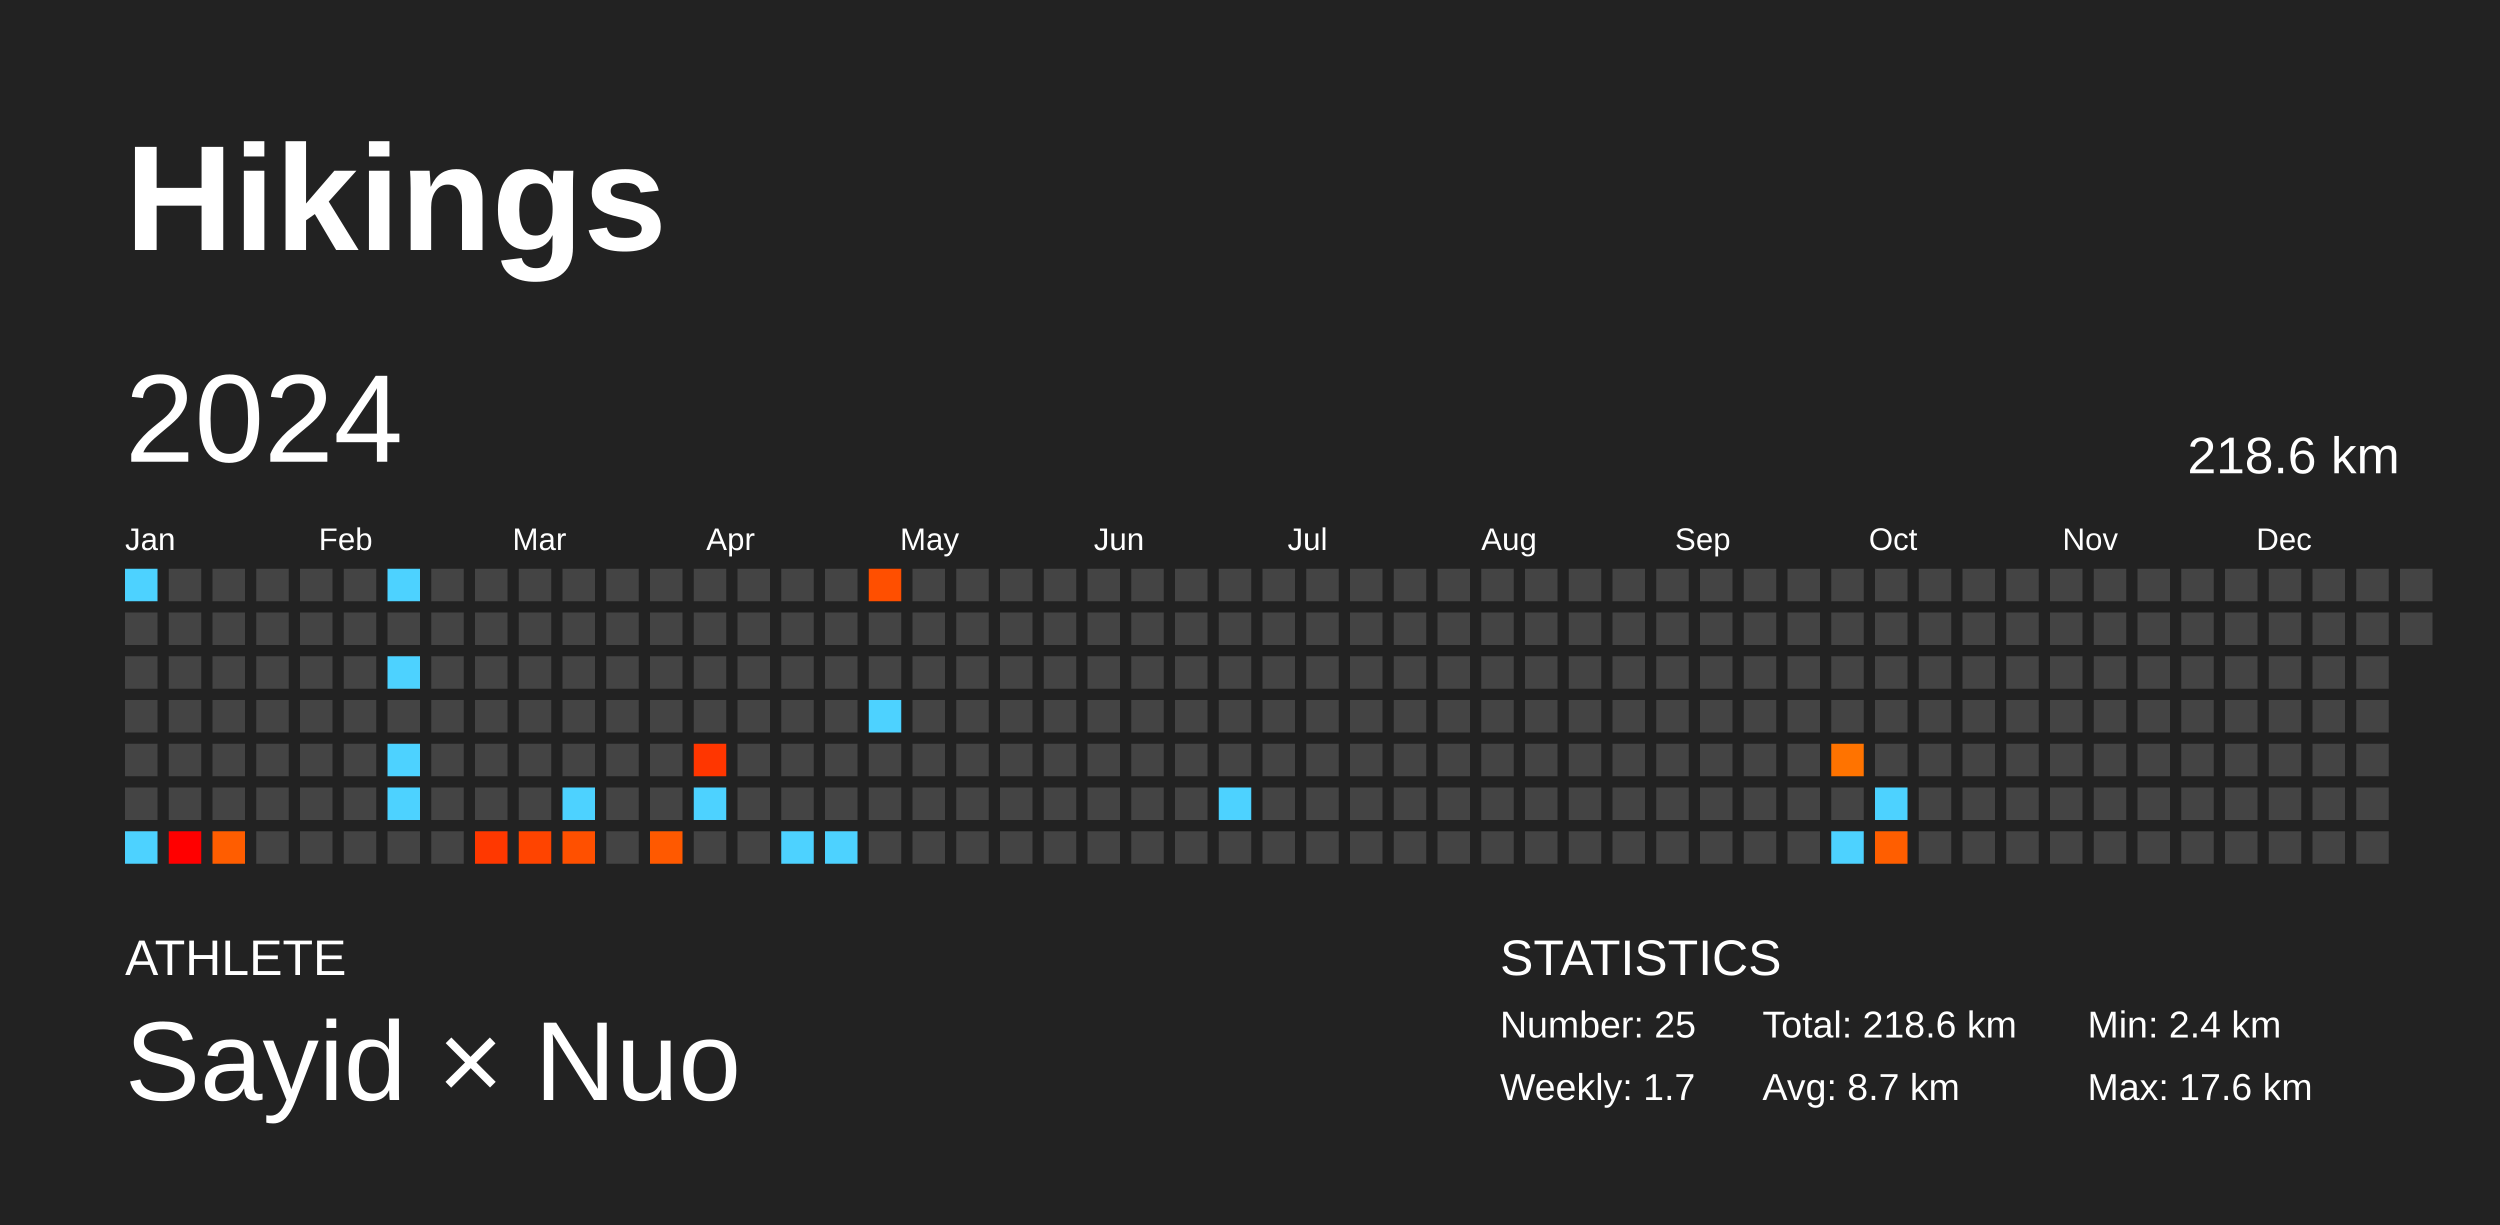
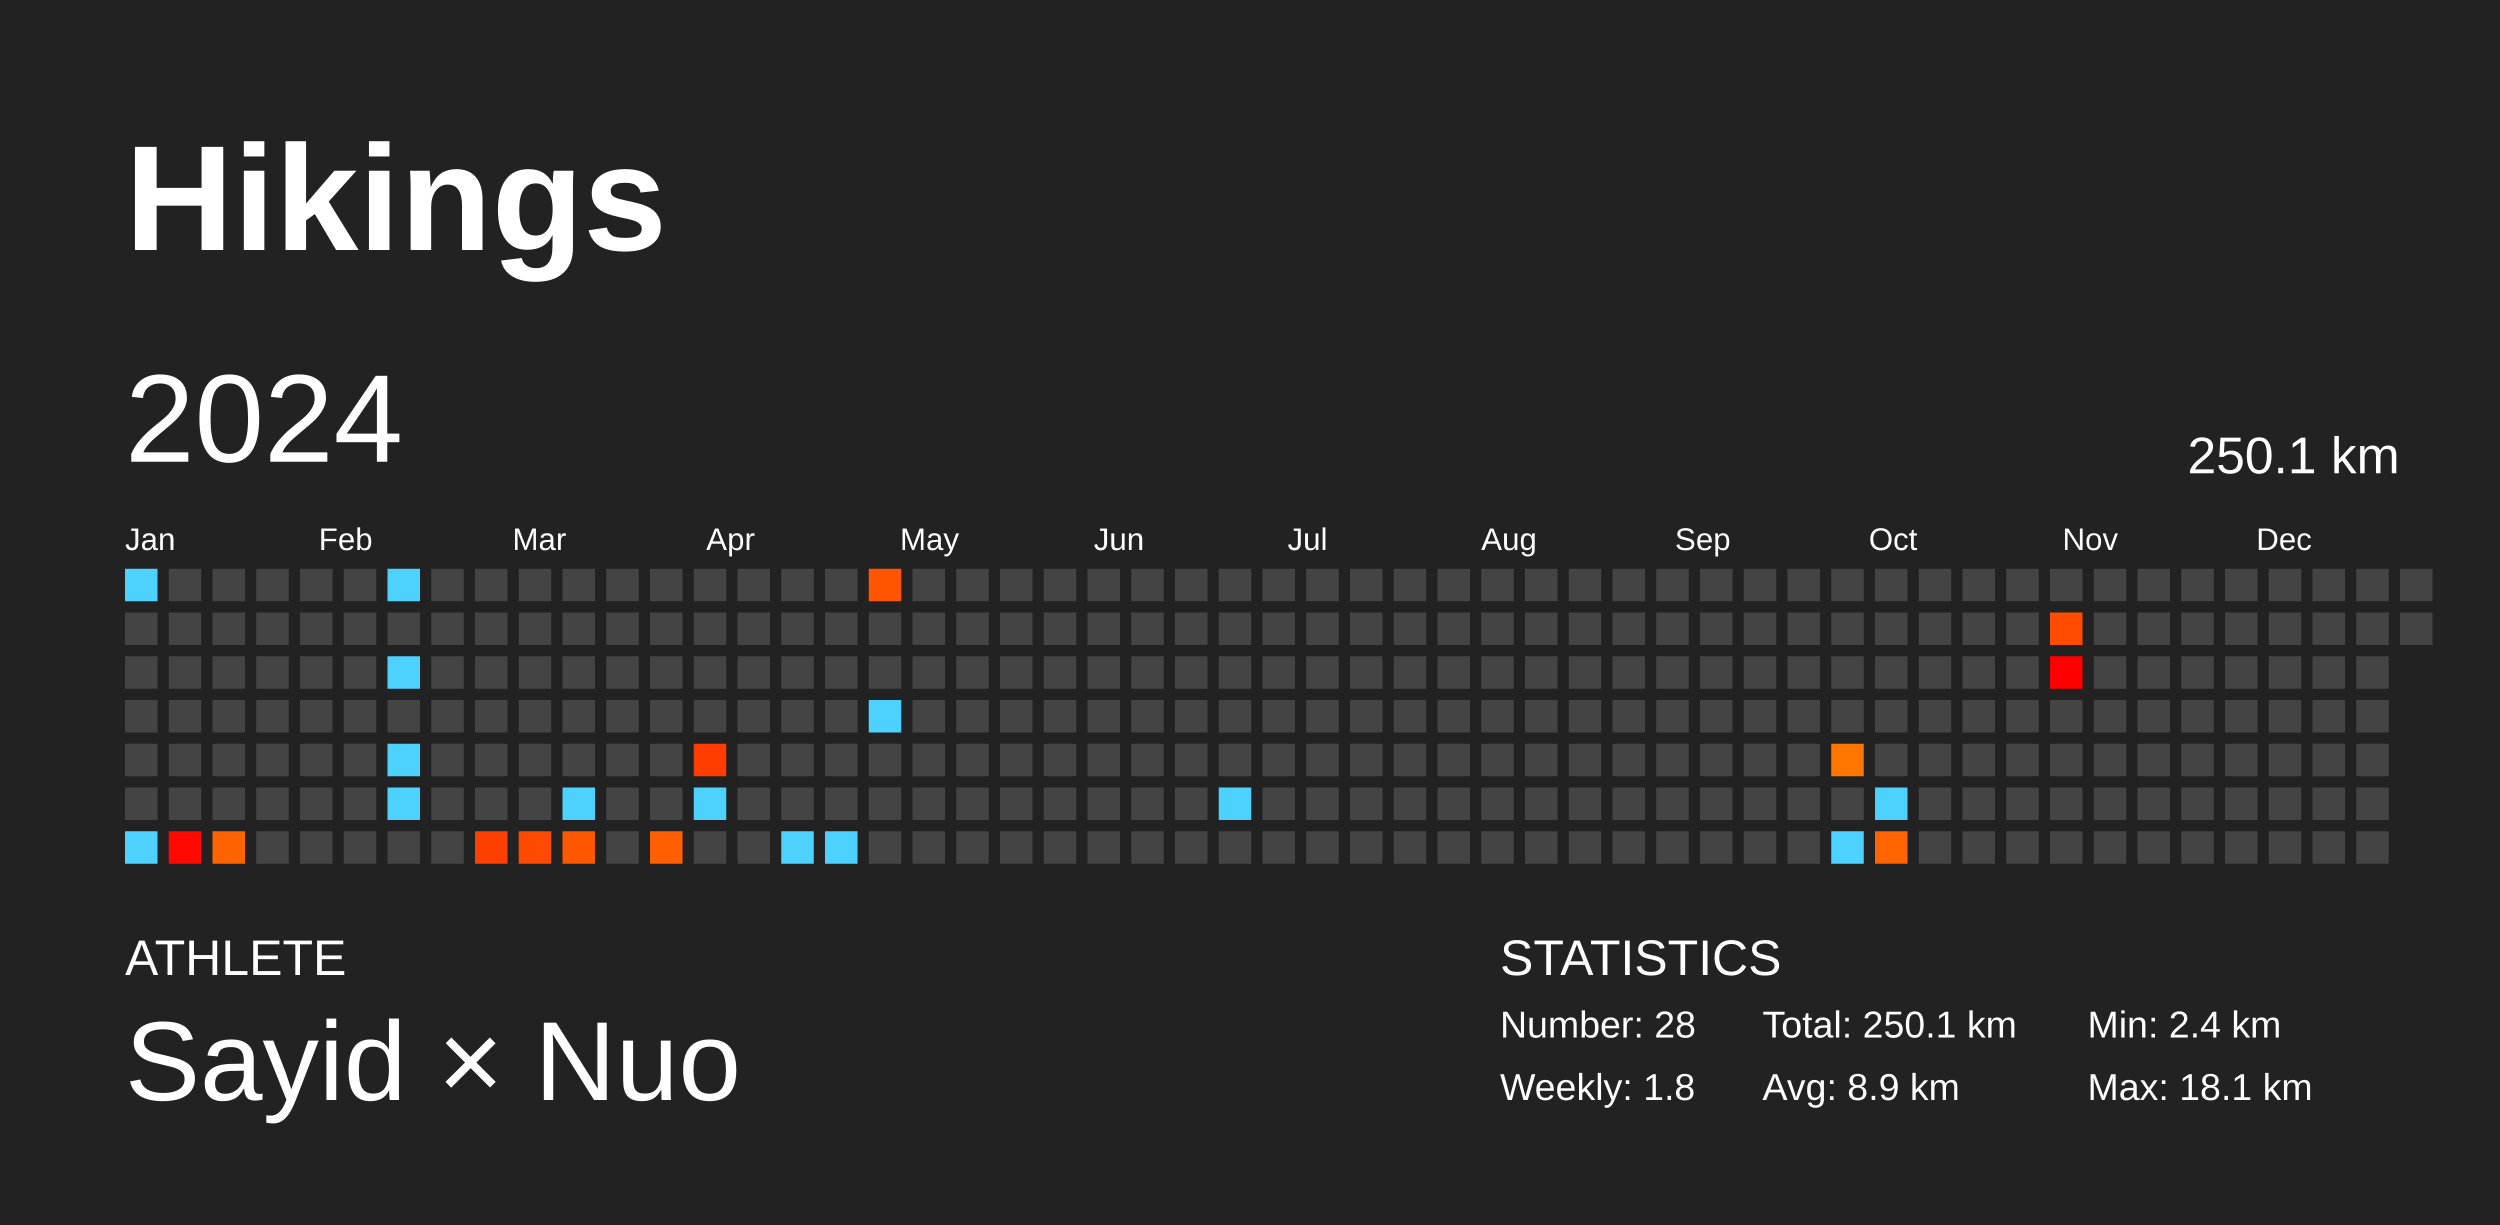
<svg xmlns="http://www.w3.org/2000/svg" baseProfile="full" height="98mm" version="1.1" viewBox="0,0,200,98" width="200mm">
  <defs />
  <rect fill="#222222" height="98" width="200" x="0" y="0" />
  <text fill="#FFFFFF" style="font-size:12px; font-family:Arial; font-weight:bold;" x="10" y="20">Hikings</text>
  <text fill="#FFFFFF" style="font-size:4px; font-family:Arial" x="10" y="78">ATHLETE</text>
  <text fill="#FFFFFF" style="font-size:9px; font-family:Arial" x="10" y="88">Sayid × Nuo</text>
  <text fill="#FFFFFF" style="font-size:4px; font-family:Arial" x="120" y="78">STATISTICS</text>
-   <text fill="#FFFFFF" style="font-size:3px; font-family:Arial" x="120" y="83">Number: 25</text>
-   <text fill="#FFFFFF" style="font-size:3px; font-family:Arial" x="120" y="88">Weekly: 1.7</text>
-   <text fill="#FFFFFF" style="font-size:3px; font-family:Arial" x="141" y="83">Total: 218.6 km</text>
-   <text fill="#FFFFFF" style="font-size:3px; font-family:Arial" x="141" y="88">Avg: 8.7 km</text>
+   <text fill="#FFFFFF" style="font-size:3px; font-family:Arial" x="120" y="83">Number: 28</text>
+   <text fill="#FFFFFF" style="font-size:3px; font-family:Arial" x="120" y="88">Weekly: 1.8</text>
+   <text fill="#FFFFFF" style="font-size:3px; font-family:Arial" x="141" y="83">Total: 250.1 km</text>
+   <text fill="#FFFFFF" style="font-size:3px; font-family:Arial" x="141" y="88">Avg: 8.9 km</text>
  <text fill="#FFFFFF" style="font-size:3px; font-family:Arial" x="167" y="83">Min: 2.4 km</text>
-   <text fill="#FFFFFF" style="font-size:3px; font-family:Arial" x="167" y="88">Max: 17.6 km</text>
+   <text fill="#FFFFFF" style="font-size:3px; font-family:Arial" x="167" y="88">Max: 18.1 km</text>
  <text dominant-baseline="hanging" fill="#FFFFFF" style="font-size:10.0px; font-family:Arial;" x="10" y="30">2024</text>
-   <text dominant-baseline="hanging" fill="#FFFFFF" style="font-size:4.125px; font-family:Arial;" x="175" y="35">218.6 km</text>
+   <text dominant-baseline="hanging" fill="#FFFFFF" style="font-size:4.125px; font-family:Arial;" x="175" y="35">250.1 km</text>
  <text fill="#FFFFFF" style="font-size:2.5px; font-family:Arial" x="10.0" y="44">Jan</text>
  <text fill="#FFFFFF" style="font-size:2.5px; font-family:Arial" x="25.5" y="44">Feb</text>
  <text fill="#FFFFFF" style="font-size:2.5px; font-family:Arial" x="41.0" y="44">Mar</text>
  <text fill="#FFFFFF" style="font-size:2.5px; font-family:Arial" x="56.5" y="44">Apr</text>
  <text fill="#FFFFFF" style="font-size:2.5px; font-family:Arial" x="72.0" y="44">May</text>
  <text fill="#FFFFFF" style="font-size:2.5px; font-family:Arial" x="87.5" y="44">Jun</text>
  <text fill="#FFFFFF" style="font-size:2.5px; font-family:Arial" x="103.0" y="44">Jul</text>
  <text fill="#FFFFFF" style="font-size:2.5px; font-family:Arial" x="118.5" y="44">Aug</text>
  <text fill="#FFFFFF" style="font-size:2.5px; font-family:Arial" x="134.0" y="44">Sep</text>
  <text fill="#FFFFFF" style="font-size:2.5px; font-family:Arial" x="149.5" y="44">Oct</text>
  <text fill="#FFFFFF" style="font-size:2.5px; font-family:Arial" x="165.0" y="44">Nov</text>
  <text fill="#FFFFFF" style="font-size:2.5px; font-family:Arial" x="180.5" y="44">Dec</text>
  <rect fill="#4dd2ff" height="2.6" width="2.6" x="10.0" y="45.5" />
  <rect fill="#444444" height="2.6" width="2.6" x="10.0" y="49.0" />
  <rect fill="#444444" height="2.6" width="2.6" x="10.0" y="52.5" />
  <rect fill="#444444" height="2.6" width="2.6" x="10.0" y="56.0" />
  <rect fill="#444444" height="2.6" width="2.6" x="10.0" y="59.5" />
  <rect fill="#444444" height="2.6" width="2.6" x="10.0" y="63.0" />
  <rect fill="#4dd2ff" height="2.6" width="2.6" x="10.0" y="66.5" />
  <rect fill="#444444" height="2.6" width="2.6" x="13.5" y="45.5" />
  <rect fill="#444444" height="2.6" width="2.6" x="13.5" y="49.0" />
  <rect fill="#444444" height="2.6" width="2.6" x="13.5" y="52.5" />
  <rect fill="#444444" height="2.6" width="2.6" x="13.5" y="56.0" />
  <rect fill="#444444" height="2.6" width="2.6" x="13.5" y="59.5" />
  <rect fill="#444444" height="2.6" width="2.6" x="13.5" y="63.0" />
-   <rect fill="#ff0000" height="2.6" width="2.6" x="13.5" y="66.5" />
+   <rect fill="#ff0900" height="2.6" width="2.6" x="13.5" y="66.5" />
  <rect fill="#444444" height="2.6" width="2.6" x="17.0" y="45.5" />
  <rect fill="#444444" height="2.6" width="2.6" x="17.0" y="49.0" />
  <rect fill="#444444" height="2.6" width="2.6" x="17.0" y="52.5" />
  <rect fill="#444444" height="2.6" width="2.6" x="17.0" y="56.0" />
  <rect fill="#444444" height="2.6" width="2.6" x="17.0" y="59.5" />
  <rect fill="#444444" height="2.6" width="2.6" x="17.0" y="63.0" />
-   <rect fill="#ff5d00" height="2.6" width="2.6" x="17.0" y="66.5" />
+   <rect fill="#ff6300" height="2.6" width="2.6" x="17.0" y="66.5" />
  <rect fill="#444444" height="2.6" width="2.6" x="20.5" y="45.5" />
  <rect fill="#444444" height="2.6" width="2.6" x="20.5" y="49.0" />
  <rect fill="#444444" height="2.6" width="2.6" x="20.5" y="52.5" />
  <rect fill="#444444" height="2.6" width="2.6" x="20.5" y="56.0" />
  <rect fill="#444444" height="2.6" width="2.6" x="20.5" y="59.5" />
  <rect fill="#444444" height="2.6" width="2.6" x="20.5" y="63.0" />
  <rect fill="#444444" height="2.6" width="2.6" x="20.5" y="66.5" />
  <rect fill="#444444" height="2.6" width="2.6" x="24.0" y="45.5" />
  <rect fill="#444444" height="2.6" width="2.6" x="24.0" y="49.0" />
  <rect fill="#444444" height="2.6" width="2.6" x="24.0" y="52.5" />
  <rect fill="#444444" height="2.6" width="2.6" x="24.0" y="56.0" />
  <rect fill="#444444" height="2.6" width="2.6" x="24.0" y="59.5" />
  <rect fill="#444444" height="2.6" width="2.6" x="24.0" y="63.0" />
  <rect fill="#444444" height="2.6" width="2.6" x="24.0" y="66.5" />
  <rect fill="#444444" height="2.6" width="2.6" x="27.5" y="45.5" />
  <rect fill="#444444" height="2.6" width="2.6" x="27.5" y="49.0" />
  <rect fill="#444444" height="2.6" width="2.6" x="27.5" y="52.5" />
  <rect fill="#444444" height="2.6" width="2.6" x="27.5" y="56.0" />
  <rect fill="#444444" height="2.6" width="2.6" x="27.5" y="59.5" />
  <rect fill="#444444" height="2.6" width="2.6" x="27.5" y="63.0" />
  <rect fill="#444444" height="2.6" width="2.6" x="27.5" y="66.5" />
  <rect fill="#4dd2ff" height="2.6" width="2.6" x="31.0" y="45.5" />
  <rect fill="#444444" height="2.6" width="2.6" x="31.0" y="49.0" />
  <rect fill="#4dd2ff" height="2.6" width="2.6" x="31.0" y="52.5" />
  <rect fill="#444444" height="2.6" width="2.6" x="31.0" y="56.0" />
  <rect fill="#4dd2ff" height="2.6" width="2.6" x="31.0" y="59.5" />
  <rect fill="#4dd2ff" height="2.6" width="2.6" x="31.0" y="63.0" />
  <rect fill="#444444" height="2.6" width="2.6" x="31.0" y="66.5" />
  <rect fill="#444444" height="2.6" width="2.6" x="34.5" y="45.5" />
  <rect fill="#444444" height="2.6" width="2.6" x="34.5" y="49.0" />
  <rect fill="#444444" height="2.6" width="2.6" x="34.5" y="52.5" />
  <rect fill="#444444" height="2.6" width="2.6" x="34.5" y="56.0" />
  <rect fill="#444444" height="2.6" width="2.6" x="34.5" y="59.5" />
  <rect fill="#444444" height="2.6" width="2.6" x="34.5" y="63.0" />
  <rect fill="#444444" height="2.6" width="2.6" x="34.5" y="66.5" />
  <rect fill="#444444" height="2.6" width="2.6" x="38.0" y="45.5" />
  <rect fill="#444444" height="2.6" width="2.6" x="38.0" y="49.0" />
  <rect fill="#444444" height="2.6" width="2.6" x="38.0" y="52.5" />
  <rect fill="#444444" height="2.6" width="2.6" x="38.0" y="56.0" />
  <rect fill="#444444" height="2.6" width="2.6" x="38.0" y="59.5" />
  <rect fill="#444444" height="2.6" width="2.6" x="38.0" y="63.0" />
-   <rect fill="#ff3800" height="2.6" width="2.6" x="38.0" y="66.5" />
+   <rect fill="#ff3f00" height="2.6" width="2.6" x="38.0" y="66.5" />
  <rect fill="#444444" height="2.6" width="2.6" x="41.5" y="45.5" />
  <rect fill="#444444" height="2.6" width="2.6" x="41.5" y="49.0" />
  <rect fill="#444444" height="2.6" width="2.6" x="41.5" y="52.5" />
  <rect fill="#444444" height="2.6" width="2.6" x="41.5" y="56.0" />
  <rect fill="#444444" height="2.6" width="2.6" x="41.5" y="59.5" />
  <rect fill="#444444" height="2.6" width="2.6" x="41.5" y="63.0" />
-   <rect fill="#ff4400" height="2.6" width="2.6" x="41.5" y="66.5" />
+   <rect fill="#ff4a00" height="2.6" width="2.6" x="41.5" y="66.5" />
  <rect fill="#444444" height="2.6" width="2.6" x="45.0" y="45.5" />
  <rect fill="#444444" height="2.6" width="2.6" x="45.0" y="49.0" />
  <rect fill="#444444" height="2.6" width="2.6" x="45.0" y="52.5" />
  <rect fill="#444444" height="2.6" width="2.6" x="45.0" y="56.0" />
  <rect fill="#444444" height="2.6" width="2.6" x="45.0" y="59.5" />
  <rect fill="#4dd2ff" height="2.6" width="2.6" x="45.0" y="63.0" />
-   <rect fill="#ff5000" height="2.6" width="2.6" x="45.0" y="66.5" />
+   <rect fill="#ff5600" height="2.6" width="2.6" x="45.0" y="66.5" />
  <rect fill="#444444" height="2.6" width="2.6" x="48.5" y="45.5" />
  <rect fill="#444444" height="2.6" width="2.6" x="48.5" y="49.0" />
  <rect fill="#444444" height="2.6" width="2.6" x="48.5" y="52.5" />
  <rect fill="#444444" height="2.6" width="2.6" x="48.5" y="56.0" />
  <rect fill="#444444" height="2.6" width="2.6" x="48.5" y="59.5" />
  <rect fill="#444444" height="2.6" width="2.6" x="48.5" y="63.0" />
  <rect fill="#444444" height="2.6" width="2.6" x="48.5" y="66.5" />
  <rect fill="#444444" height="2.6" width="2.6" x="52.0" y="45.5" />
  <rect fill="#444444" height="2.6" width="2.6" x="52.0" y="49.0" />
  <rect fill="#444444" height="2.6" width="2.6" x="52.0" y="52.5" />
  <rect fill="#444444" height="2.6" width="2.6" x="52.0" y="56.0" />
  <rect fill="#444444" height="2.6" width="2.6" x="52.0" y="59.5" />
  <rect fill="#444444" height="2.6" width="2.6" x="52.0" y="63.0" />
-   <rect fill="#ff5900" height="2.6" width="2.6" x="52.0" y="66.5" />
+   <rect fill="#ff5f00" height="2.6" width="2.6" x="52.0" y="66.5" />
  <rect fill="#444444" height="2.6" width="2.6" x="55.5" y="45.5" />
  <rect fill="#444444" height="2.6" width="2.6" x="55.5" y="49.0" />
  <rect fill="#444444" height="2.6" width="2.6" x="55.5" y="52.5" />
  <rect fill="#444444" height="2.6" width="2.6" x="55.5" y="56.0" />
-   <rect fill="#ff3600" height="2.6" width="2.6" x="55.5" y="59.5" />
+   <rect fill="#ff3d00" height="2.6" width="2.6" x="55.5" y="59.5" />
  <rect fill="#4dd2ff" height="2.6" width="2.6" x="55.5" y="63.0" />
  <rect fill="#444444" height="2.6" width="2.6" x="55.5" y="66.5" />
  <rect fill="#444444" height="2.6" width="2.6" x="59.0" y="45.5" />
  <rect fill="#444444" height="2.6" width="2.6" x="59.0" y="49.0" />
  <rect fill="#444444" height="2.6" width="2.6" x="59.0" y="52.5" />
  <rect fill="#444444" height="2.6" width="2.6" x="59.0" y="56.0" />
  <rect fill="#444444" height="2.6" width="2.6" x="59.0" y="59.5" />
  <rect fill="#444444" height="2.6" width="2.6" x="59.0" y="63.0" />
  <rect fill="#444444" height="2.6" width="2.6" x="59.0" y="66.5" />
  <rect fill="#444444" height="2.6" width="2.6" x="62.5" y="45.5" />
  <rect fill="#444444" height="2.6" width="2.6" x="62.5" y="49.0" />
  <rect fill="#444444" height="2.6" width="2.6" x="62.5" y="52.5" />
  <rect fill="#444444" height="2.6" width="2.6" x="62.5" y="56.0" />
  <rect fill="#444444" height="2.6" width="2.6" x="62.5" y="59.5" />
  <rect fill="#444444" height="2.6" width="2.6" x="62.5" y="63.0" />
  <rect fill="#4dd2ff" height="2.6" width="2.6" x="62.5" y="66.5" />
  <rect fill="#444444" height="2.6" width="2.6" x="66.0" y="45.5" />
  <rect fill="#444444" height="2.6" width="2.6" x="66.0" y="49.0" />
  <rect fill="#444444" height="2.6" width="2.6" x="66.0" y="52.5" />
  <rect fill="#444444" height="2.6" width="2.6" x="66.0" y="56.0" />
  <rect fill="#444444" height="2.6" width="2.6" x="66.0" y="59.5" />
  <rect fill="#444444" height="2.6" width="2.6" x="66.0" y="63.0" />
  <rect fill="#4dd2ff" height="2.6" width="2.6" x="66.0" y="66.5" />
-   <rect fill="#ff4f00" height="2.6" width="2.6" x="69.5" y="45.5" />
+   <rect fill="#ff5500" height="2.6" width="2.6" x="69.5" y="45.5" />
  <rect fill="#444444" height="2.6" width="2.6" x="69.5" y="49.0" />
  <rect fill="#444444" height="2.6" width="2.6" x="69.5" y="52.5" />
  <rect fill="#4dd2ff" height="2.6" width="2.6" x="69.5" y="56.0" />
  <rect fill="#444444" height="2.6" width="2.6" x="69.5" y="59.5" />
  <rect fill="#444444" height="2.6" width="2.6" x="69.5" y="63.0" />
  <rect fill="#444444" height="2.6" width="2.6" x="69.5" y="66.5" />
  <rect fill="#444444" height="2.6" width="2.6" x="73.0" y="45.5" />
  <rect fill="#444444" height="2.6" width="2.6" x="73.0" y="49.0" />
  <rect fill="#444444" height="2.6" width="2.6" x="73.0" y="52.5" />
  <rect fill="#444444" height="2.6" width="2.6" x="73.0" y="56.0" />
  <rect fill="#444444" height="2.6" width="2.6" x="73.0" y="59.5" />
  <rect fill="#444444" height="2.6" width="2.6" x="73.0" y="63.0" />
  <rect fill="#444444" height="2.6" width="2.6" x="73.0" y="66.5" />
  <rect fill="#444444" height="2.6" width="2.6" x="76.5" y="45.5" />
  <rect fill="#444444" height="2.6" width="2.6" x="76.5" y="49.0" />
  <rect fill="#444444" height="2.6" width="2.6" x="76.5" y="52.5" />
  <rect fill="#444444" height="2.6" width="2.6" x="76.5" y="56.0" />
  <rect fill="#444444" height="2.6" width="2.6" x="76.5" y="59.5" />
  <rect fill="#444444" height="2.6" width="2.6" x="76.5" y="63.0" />
  <rect fill="#444444" height="2.6" width="2.6" x="76.5" y="66.5" />
  <rect fill="#444444" height="2.6" width="2.6" x="80.0" y="45.5" />
  <rect fill="#444444" height="2.6" width="2.6" x="80.0" y="49.0" />
  <rect fill="#444444" height="2.6" width="2.6" x="80.0" y="52.5" />
  <rect fill="#444444" height="2.6" width="2.6" x="80.0" y="56.0" />
  <rect fill="#444444" height="2.6" width="2.6" x="80.0" y="59.5" />
  <rect fill="#444444" height="2.6" width="2.6" x="80.0" y="63.0" />
  <rect fill="#444444" height="2.6" width="2.6" x="80.0" y="66.5" />
  <rect fill="#444444" height="2.6" width="2.6" x="83.5" y="45.5" />
  <rect fill="#444444" height="2.6" width="2.6" x="83.5" y="49.0" />
  <rect fill="#444444" height="2.6" width="2.6" x="83.5" y="52.5" />
  <rect fill="#444444" height="2.6" width="2.6" x="83.5" y="56.0" />
  <rect fill="#444444" height="2.6" width="2.6" x="83.5" y="59.5" />
  <rect fill="#444444" height="2.6" width="2.6" x="83.5" y="63.0" />
  <rect fill="#444444" height="2.6" width="2.6" x="83.5" y="66.5" />
  <rect fill="#444444" height="2.6" width="2.6" x="87.0" y="45.5" />
  <rect fill="#444444" height="2.6" width="2.6" x="87.0" y="49.0" />
  <rect fill="#444444" height="2.6" width="2.6" x="87.0" y="52.5" />
  <rect fill="#444444" height="2.6" width="2.6" x="87.0" y="56.0" />
  <rect fill="#444444" height="2.6" width="2.6" x="87.0" y="59.5" />
  <rect fill="#444444" height="2.6" width="2.6" x="87.0" y="63.0" />
  <rect fill="#444444" height="2.6" width="2.6" x="87.0" y="66.5" />
  <rect fill="#444444" height="2.6" width="2.6" x="90.5" y="45.5" />
  <rect fill="#444444" height="2.6" width="2.6" x="90.5" y="49.0" />
  <rect fill="#444444" height="2.6" width="2.6" x="90.5" y="52.5" />
  <rect fill="#444444" height="2.6" width="2.6" x="90.5" y="56.0" />
  <rect fill="#444444" height="2.6" width="2.6" x="90.5" y="59.5" />
  <rect fill="#444444" height="2.6" width="2.6" x="90.5" y="63.0" />
  <rect fill="#444444" height="2.6" width="2.6" x="90.5" y="66.5" />
  <rect fill="#444444" height="2.6" width="2.6" x="94.0" y="45.5" />
  <rect fill="#444444" height="2.6" width="2.6" x="94.0" y="49.0" />
  <rect fill="#444444" height="2.6" width="2.6" x="94.0" y="52.5" />
  <rect fill="#444444" height="2.6" width="2.6" x="94.0" y="56.0" />
  <rect fill="#444444" height="2.6" width="2.6" x="94.0" y="59.5" />
  <rect fill="#444444" height="2.6" width="2.6" x="94.0" y="63.0" />
  <rect fill="#444444" height="2.6" width="2.6" x="94.0" y="66.5" />
  <rect fill="#444444" height="2.6" width="2.6" x="97.5" y="45.5" />
  <rect fill="#444444" height="2.6" width="2.6" x="97.5" y="49.0" />
  <rect fill="#444444" height="2.6" width="2.6" x="97.5" y="52.5" />
  <rect fill="#444444" height="2.6" width="2.6" x="97.5" y="56.0" />
  <rect fill="#444444" height="2.6" width="2.6" x="97.5" y="59.5" />
  <rect fill="#4dd2ff" height="2.6" width="2.6" x="97.5" y="63.0" />
  <rect fill="#444444" height="2.6" width="2.6" x="97.5" y="66.5" />
  <rect fill="#444444" height="2.6" width="2.6" x="101.0" y="45.5" />
  <rect fill="#444444" height="2.6" width="2.6" x="101.0" y="49.0" />
  <rect fill="#444444" height="2.6" width="2.6" x="101.0" y="52.5" />
  <rect fill="#444444" height="2.6" width="2.6" x="101.0" y="56.0" />
  <rect fill="#444444" height="2.6" width="2.6" x="101.0" y="59.5" />
  <rect fill="#444444" height="2.6" width="2.6" x="101.0" y="63.0" />
  <rect fill="#444444" height="2.6" width="2.6" x="101.0" y="66.5" />
  <rect fill="#444444" height="2.6" width="2.6" x="104.5" y="45.5" />
  <rect fill="#444444" height="2.6" width="2.6" x="104.5" y="49.0" />
  <rect fill="#444444" height="2.6" width="2.6" x="104.5" y="52.5" />
  <rect fill="#444444" height="2.6" width="2.6" x="104.5" y="56.0" />
  <rect fill="#444444" height="2.6" width="2.6" x="104.5" y="59.5" />
  <rect fill="#444444" height="2.6" width="2.6" x="104.5" y="63.0" />
  <rect fill="#444444" height="2.6" width="2.6" x="104.5" y="66.5" />
  <rect fill="#444444" height="2.6" width="2.6" x="108.0" y="45.5" />
  <rect fill="#444444" height="2.6" width="2.6" x="108.0" y="49.0" />
  <rect fill="#444444" height="2.6" width="2.6" x="108.0" y="52.5" />
  <rect fill="#444444" height="2.6" width="2.6" x="108.0" y="56.0" />
  <rect fill="#444444" height="2.6" width="2.6" x="108.0" y="59.5" />
  <rect fill="#444444" height="2.6" width="2.6" x="108.0" y="63.0" />
  <rect fill="#444444" height="2.6" width="2.6" x="108.0" y="66.5" />
  <rect fill="#444444" height="2.6" width="2.6" x="111.5" y="45.5" />
  <rect fill="#444444" height="2.6" width="2.6" x="111.5" y="49.0" />
  <rect fill="#444444" height="2.6" width="2.6" x="111.5" y="52.5" />
  <rect fill="#444444" height="2.6" width="2.6" x="111.5" y="56.0" />
  <rect fill="#444444" height="2.6" width="2.6" x="111.5" y="59.5" />
  <rect fill="#444444" height="2.6" width="2.6" x="111.5" y="63.0" />
  <rect fill="#444444" height="2.6" width="2.6" x="111.5" y="66.5" />
  <rect fill="#444444" height="2.6" width="2.6" x="115.0" y="45.5" />
  <rect fill="#444444" height="2.6" width="2.6" x="115.0" y="49.0" />
  <rect fill="#444444" height="2.6" width="2.6" x="115.0" y="52.5" />
  <rect fill="#444444" height="2.6" width="2.6" x="115.0" y="56.0" />
  <rect fill="#444444" height="2.6" width="2.6" x="115.0" y="59.5" />
  <rect fill="#444444" height="2.6" width="2.6" x="115.0" y="63.0" />
  <rect fill="#444444" height="2.6" width="2.6" x="115.0" y="66.5" />
  <rect fill="#444444" height="2.6" width="2.6" x="118.5" y="45.5" />
  <rect fill="#444444" height="2.6" width="2.6" x="118.5" y="49.0" />
  <rect fill="#444444" height="2.6" width="2.6" x="118.5" y="52.5" />
  <rect fill="#444444" height="2.6" width="2.6" x="118.5" y="56.0" />
  <rect fill="#444444" height="2.6" width="2.6" x="118.5" y="59.5" />
  <rect fill="#444444" height="2.6" width="2.6" x="118.5" y="63.0" />
  <rect fill="#444444" height="2.6" width="2.6" x="118.5" y="66.5" />
  <rect fill="#444444" height="2.6" width="2.6" x="122.0" y="45.5" />
  <rect fill="#444444" height="2.6" width="2.6" x="122.0" y="49.0" />
  <rect fill="#444444" height="2.6" width="2.6" x="122.0" y="52.5" />
  <rect fill="#444444" height="2.6" width="2.6" x="122.0" y="56.0" />
  <rect fill="#444444" height="2.6" width="2.6" x="122.0" y="59.5" />
  <rect fill="#444444" height="2.6" width="2.6" x="122.0" y="63.0" />
  <rect fill="#444444" height="2.6" width="2.6" x="122.0" y="66.5" />
  <rect fill="#444444" height="2.6" width="2.6" x="125.5" y="45.5" />
  <rect fill="#444444" height="2.6" width="2.6" x="125.5" y="49.0" />
  <rect fill="#444444" height="2.6" width="2.6" x="125.5" y="52.5" />
  <rect fill="#444444" height="2.6" width="2.6" x="125.5" y="56.0" />
  <rect fill="#444444" height="2.6" width="2.6" x="125.5" y="59.5" />
  <rect fill="#444444" height="2.6" width="2.6" x="125.5" y="63.0" />
  <rect fill="#444444" height="2.6" width="2.6" x="125.5" y="66.5" />
  <rect fill="#444444" height="2.6" width="2.6" x="129.0" y="45.5" />
  <rect fill="#444444" height="2.6" width="2.6" x="129.0" y="49.0" />
  <rect fill="#444444" height="2.6" width="2.6" x="129.0" y="52.5" />
  <rect fill="#444444" height="2.6" width="2.6" x="129.0" y="56.0" />
  <rect fill="#444444" height="2.6" width="2.6" x="129.0" y="59.5" />
  <rect fill="#444444" height="2.6" width="2.6" x="129.0" y="63.0" />
  <rect fill="#444444" height="2.6" width="2.6" x="129.0" y="66.5" />
  <rect fill="#444444" height="2.6" width="2.6" x="132.5" y="45.5" />
  <rect fill="#444444" height="2.6" width="2.6" x="132.5" y="49.0" />
  <rect fill="#444444" height="2.6" width="2.6" x="132.5" y="52.5" />
  <rect fill="#444444" height="2.6" width="2.6" x="132.5" y="56.0" />
  <rect fill="#444444" height="2.6" width="2.6" x="132.5" y="59.5" />
  <rect fill="#444444" height="2.6" width="2.6" x="132.5" y="63.0" />
  <rect fill="#444444" height="2.6" width="2.6" x="132.5" y="66.5" />
  <rect fill="#444444" height="2.6" width="2.6" x="136.0" y="45.5" />
  <rect fill="#444444" height="2.6" width="2.6" x="136.0" y="49.0" />
  <rect fill="#444444" height="2.6" width="2.6" x="136.0" y="52.5" />
  <rect fill="#444444" height="2.6" width="2.6" x="136.0" y="56.0" />
  <rect fill="#444444" height="2.6" width="2.6" x="136.0" y="59.5" />
  <rect fill="#444444" height="2.6" width="2.6" x="136.0" y="63.0" />
  <rect fill="#444444" height="2.6" width="2.6" x="136.0" y="66.5" />
  <rect fill="#444444" height="2.6" width="2.6" x="139.5" y="45.5" />
  <rect fill="#444444" height="2.6" width="2.6" x="139.5" y="49.0" />
  <rect fill="#444444" height="2.6" width="2.6" x="139.5" y="52.5" />
  <rect fill="#444444" height="2.6" width="2.6" x="139.5" y="56.0" />
  <rect fill="#444444" height="2.6" width="2.6" x="139.5" y="59.5" />
  <rect fill="#444444" height="2.6" width="2.6" x="139.5" y="63.0" />
  <rect fill="#444444" height="2.6" width="2.6" x="139.5" y="66.5" />
  <rect fill="#444444" height="2.6" width="2.6" x="143.0" y="45.5" />
  <rect fill="#444444" height="2.6" width="2.6" x="143.0" y="49.0" />
  <rect fill="#444444" height="2.6" width="2.6" x="143.0" y="52.5" />
  <rect fill="#444444" height="2.6" width="2.6" x="143.0" y="56.0" />
  <rect fill="#444444" height="2.6" width="2.6" x="143.0" y="59.5" />
  <rect fill="#444444" height="2.6" width="2.6" x="143.0" y="63.0" />
  <rect fill="#444444" height="2.6" width="2.6" x="143.0" y="66.5" />
  <rect fill="#444444" height="2.6" width="2.6" x="146.5" y="45.5" />
  <rect fill="#444444" height="2.6" width="2.6" x="146.5" y="49.0" />
  <rect fill="#444444" height="2.6" width="2.6" x="146.5" y="52.5" />
  <rect fill="#444444" height="2.6" width="2.6" x="146.5" y="56.0" />
-   <rect fill="#ff7300" height="2.6" width="2.6" x="146.5" y="59.5" />
+   <rect fill="#ff7700" height="2.6" width="2.6" x="146.5" y="59.5" />
  <rect fill="#444444" height="2.6" width="2.6" x="146.5" y="63.0" />
  <rect fill="#4dd2ff" height="2.6" width="2.6" x="146.5" y="66.5" />
  <rect fill="#444444" height="2.6" width="2.6" x="150.0" y="45.5" />
  <rect fill="#444444" height="2.6" width="2.6" x="150.0" y="49.0" />
  <rect fill="#444444" height="2.6" width="2.6" x="150.0" y="52.5" />
  <rect fill="#444444" height="2.6" width="2.6" x="150.0" y="56.0" />
  <rect fill="#444444" height="2.6" width="2.6" x="150.0" y="59.5" />
  <rect fill="#4dd2ff" height="2.6" width="2.6" x="150.0" y="63.0" />
-   <rect fill="#ff5e00" height="2.6" width="2.6" x="150.0" y="66.5" />
+   <rect fill="#ff6400" height="2.6" width="2.6" x="150.0" y="66.5" />
  <rect fill="#444444" height="2.6" width="2.6" x="153.5" y="45.5" />
  <rect fill="#444444" height="2.6" width="2.6" x="153.5" y="49.0" />
  <rect fill="#444444" height="2.6" width="2.6" x="153.5" y="52.5" />
  <rect fill="#444444" height="2.6" width="2.6" x="153.5" y="56.0" />
  <rect fill="#444444" height="2.6" width="2.6" x="153.5" y="59.5" />
  <rect fill="#444444" height="2.6" width="2.6" x="153.5" y="63.0" />
  <rect fill="#444444" height="2.6" width="2.6" x="153.5" y="66.5" />
  <rect fill="#444444" height="2.6" width="2.6" x="157.0" y="45.5" />
  <rect fill="#444444" height="2.6" width="2.6" x="157.0" y="49.0" />
  <rect fill="#444444" height="2.6" width="2.6" x="157.0" y="52.5" />
  <rect fill="#444444" height="2.6" width="2.6" x="157.0" y="56.0" />
  <rect fill="#444444" height="2.6" width="2.6" x="157.0" y="59.5" />
  <rect fill="#444444" height="2.6" width="2.6" x="157.0" y="63.0" />
  <rect fill="#444444" height="2.6" width="2.6" x="157.0" y="66.5" />
  <rect fill="#444444" height="2.6" width="2.6" x="160.5" y="45.5" />
  <rect fill="#444444" height="2.6" width="2.6" x="160.5" y="49.0" />
  <rect fill="#444444" height="2.6" width="2.6" x="160.5" y="52.5" />
  <rect fill="#444444" height="2.6" width="2.6" x="160.5" y="56.0" />
  <rect fill="#444444" height="2.6" width="2.6" x="160.5" y="59.5" />
  <rect fill="#444444" height="2.6" width="2.6" x="160.5" y="63.0" />
  <rect fill="#444444" height="2.6" width="2.6" x="160.5" y="66.5" />
  <rect fill="#444444" height="2.6" width="2.6" x="164.0" y="45.5" />
-   <rect fill="#444444" height="2.6" width="2.6" x="164.0" y="49.0" />
-   <rect fill="#444444" height="2.6" width="2.6" x="164.0" y="52.5" />
+   <rect fill="#ff4c00" height="2.6" width="2.6" x="164.0" y="49.0" />
+   <rect fill="#ff0000" height="2.6" width="2.6" x="164.0" y="52.5" />
  <rect fill="#444444" height="2.6" width="2.6" x="164.0" y="56.0" />
  <rect fill="#444444" height="2.6" width="2.6" x="164.0" y="59.5" />
  <rect fill="#444444" height="2.6" width="2.6" x="164.0" y="63.0" />
  <rect fill="#444444" height="2.6" width="2.6" x="164.0" y="66.5" />
  <rect fill="#444444" height="2.6" width="2.6" x="167.5" y="45.5" />
  <rect fill="#444444" height="2.6" width="2.6" x="167.5" y="49.0" />
  <rect fill="#444444" height="2.6" width="2.6" x="167.5" y="52.5" />
  <rect fill="#444444" height="2.6" width="2.6" x="167.5" y="56.0" />
  <rect fill="#444444" height="2.6" width="2.6" x="167.5" y="59.5" />
  <rect fill="#444444" height="2.6" width="2.6" x="167.5" y="63.0" />
  <rect fill="#444444" height="2.6" width="2.6" x="167.5" y="66.5" />
  <rect fill="#444444" height="2.6" width="2.6" x="171.0" y="45.5" />
  <rect fill="#444444" height="2.6" width="2.6" x="171.0" y="49.0" />
  <rect fill="#444444" height="2.6" width="2.6" x="171.0" y="52.5" />
  <rect fill="#444444" height="2.6" width="2.6" x="171.0" y="56.0" />
  <rect fill="#444444" height="2.6" width="2.6" x="171.0" y="59.5" />
  <rect fill="#444444" height="2.6" width="2.6" x="171.0" y="63.0" />
  <rect fill="#444444" height="2.6" width="2.6" x="171.0" y="66.5" />
  <rect fill="#444444" height="2.6" width="2.6" x="174.5" y="45.5" />
  <rect fill="#444444" height="2.6" width="2.6" x="174.5" y="49.0" />
  <rect fill="#444444" height="2.6" width="2.6" x="174.5" y="52.5" />
  <rect fill="#444444" height="2.6" width="2.6" x="174.5" y="56.0" />
  <rect fill="#444444" height="2.6" width="2.6" x="174.5" y="59.5" />
  <rect fill="#444444" height="2.6" width="2.6" x="174.5" y="63.0" />
  <rect fill="#444444" height="2.6" width="2.6" x="174.5" y="66.5" />
  <rect fill="#444444" height="2.6" width="2.6" x="178.0" y="45.5" />
  <rect fill="#444444" height="2.6" width="2.6" x="178.0" y="49.0" />
  <rect fill="#444444" height="2.6" width="2.6" x="178.0" y="52.5" />
  <rect fill="#444444" height="2.6" width="2.6" x="178.0" y="56.0" />
  <rect fill="#444444" height="2.6" width="2.6" x="178.0" y="59.5" />
  <rect fill="#444444" height="2.6" width="2.6" x="178.0" y="63.0" />
  <rect fill="#444444" height="2.6" width="2.6" x="178.0" y="66.5" />
  <rect fill="#444444" height="2.6" width="2.6" x="181.5" y="45.5" />
  <rect fill="#444444" height="2.6" width="2.6" x="181.5" y="49.0" />
  <rect fill="#444444" height="2.6" width="2.6" x="181.5" y="52.5" />
  <rect fill="#444444" height="2.6" width="2.6" x="181.5" y="56.0" />
  <rect fill="#444444" height="2.6" width="2.6" x="181.5" y="59.5" />
  <rect fill="#444444" height="2.6" width="2.6" x="181.5" y="63.0" />
  <rect fill="#444444" height="2.6" width="2.6" x="181.5" y="66.5" />
  <rect fill="#444444" height="2.6" width="2.6" x="185.0" y="45.5" />
  <rect fill="#444444" height="2.6" width="2.6" x="185.0" y="49.0" />
  <rect fill="#444444" height="2.6" width="2.6" x="185.0" y="52.5" />
  <rect fill="#444444" height="2.6" width="2.6" x="185.0" y="56.0" />
  <rect fill="#444444" height="2.6" width="2.6" x="185.0" y="59.5" />
  <rect fill="#444444" height="2.6" width="2.6" x="185.0" y="63.0" />
  <rect fill="#444444" height="2.6" width="2.6" x="185.0" y="66.5" />
  <rect fill="#444444" height="2.6" width="2.6" x="188.5" y="45.5" />
  <rect fill="#444444" height="2.6" width="2.6" x="188.5" y="49.0" />
  <rect fill="#444444" height="2.6" width="2.6" x="188.5" y="52.5" />
  <rect fill="#444444" height="2.6" width="2.6" x="188.5" y="56.0" />
  <rect fill="#444444" height="2.6" width="2.6" x="188.5" y="59.5" />
  <rect fill="#444444" height="2.6" width="2.6" x="188.5" y="63.0" />
  <rect fill="#444444" height="2.6" width="2.6" x="188.5" y="66.5" />
  <rect fill="#444444" height="2.6" width="2.6" x="192.0" y="45.5" />
  <rect fill="#444444" height="2.6" width="2.6" x="192.0" y="49.0" />
</svg>
